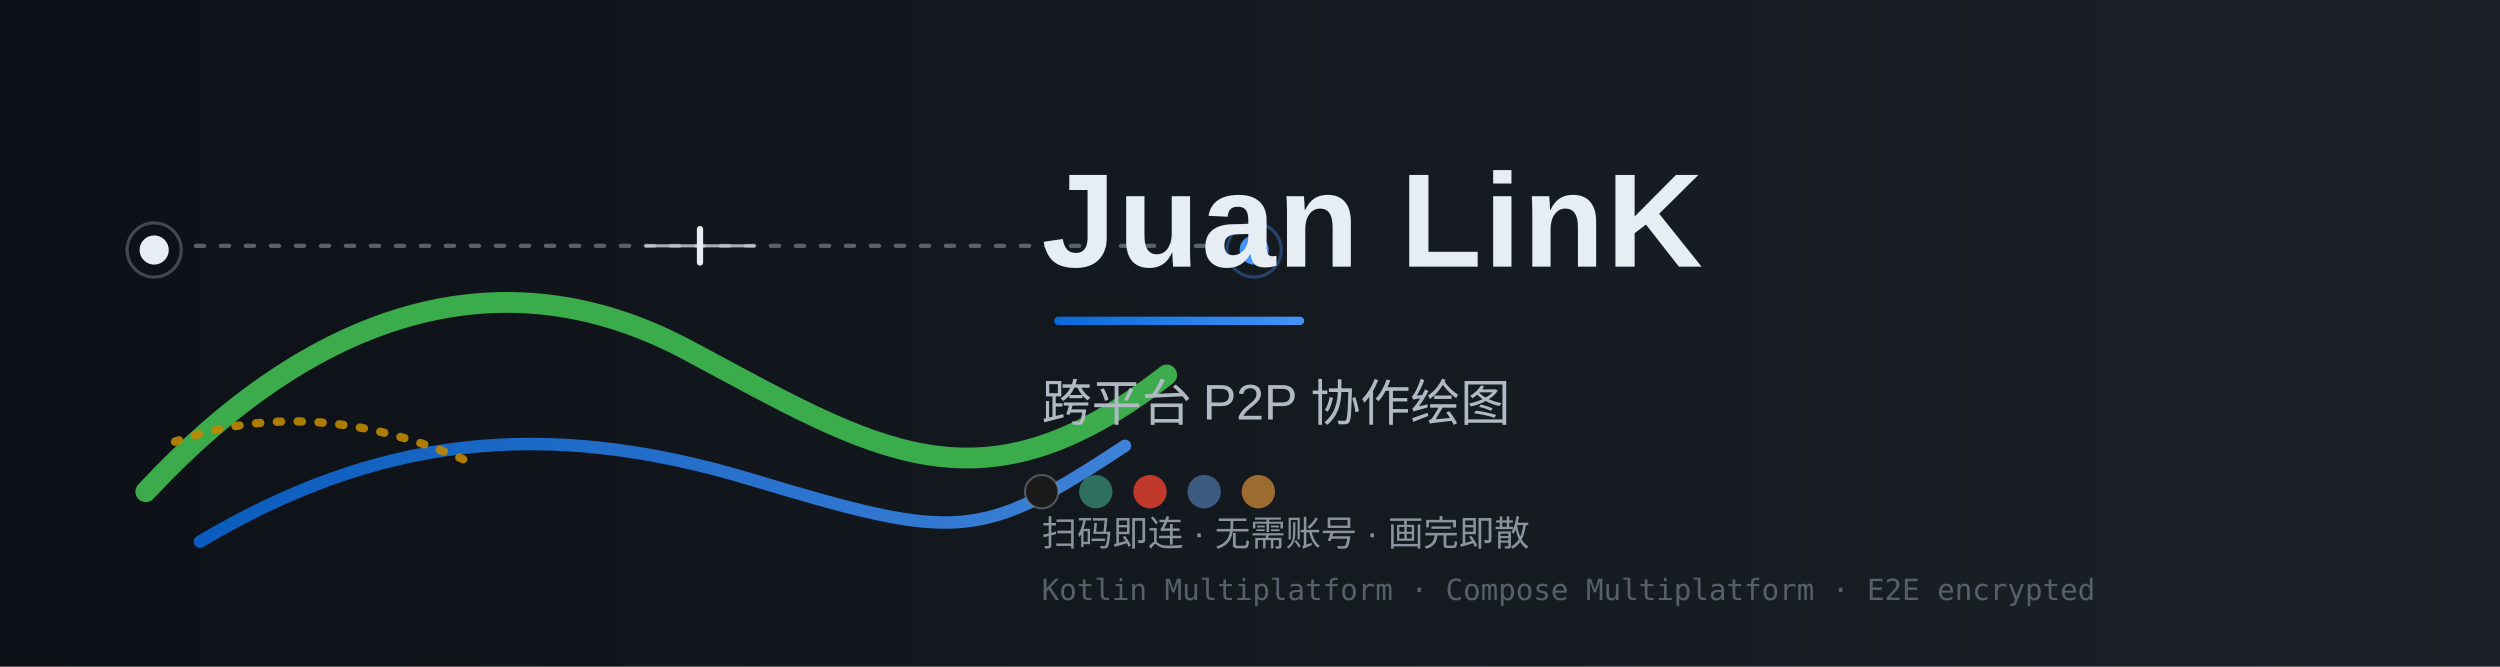
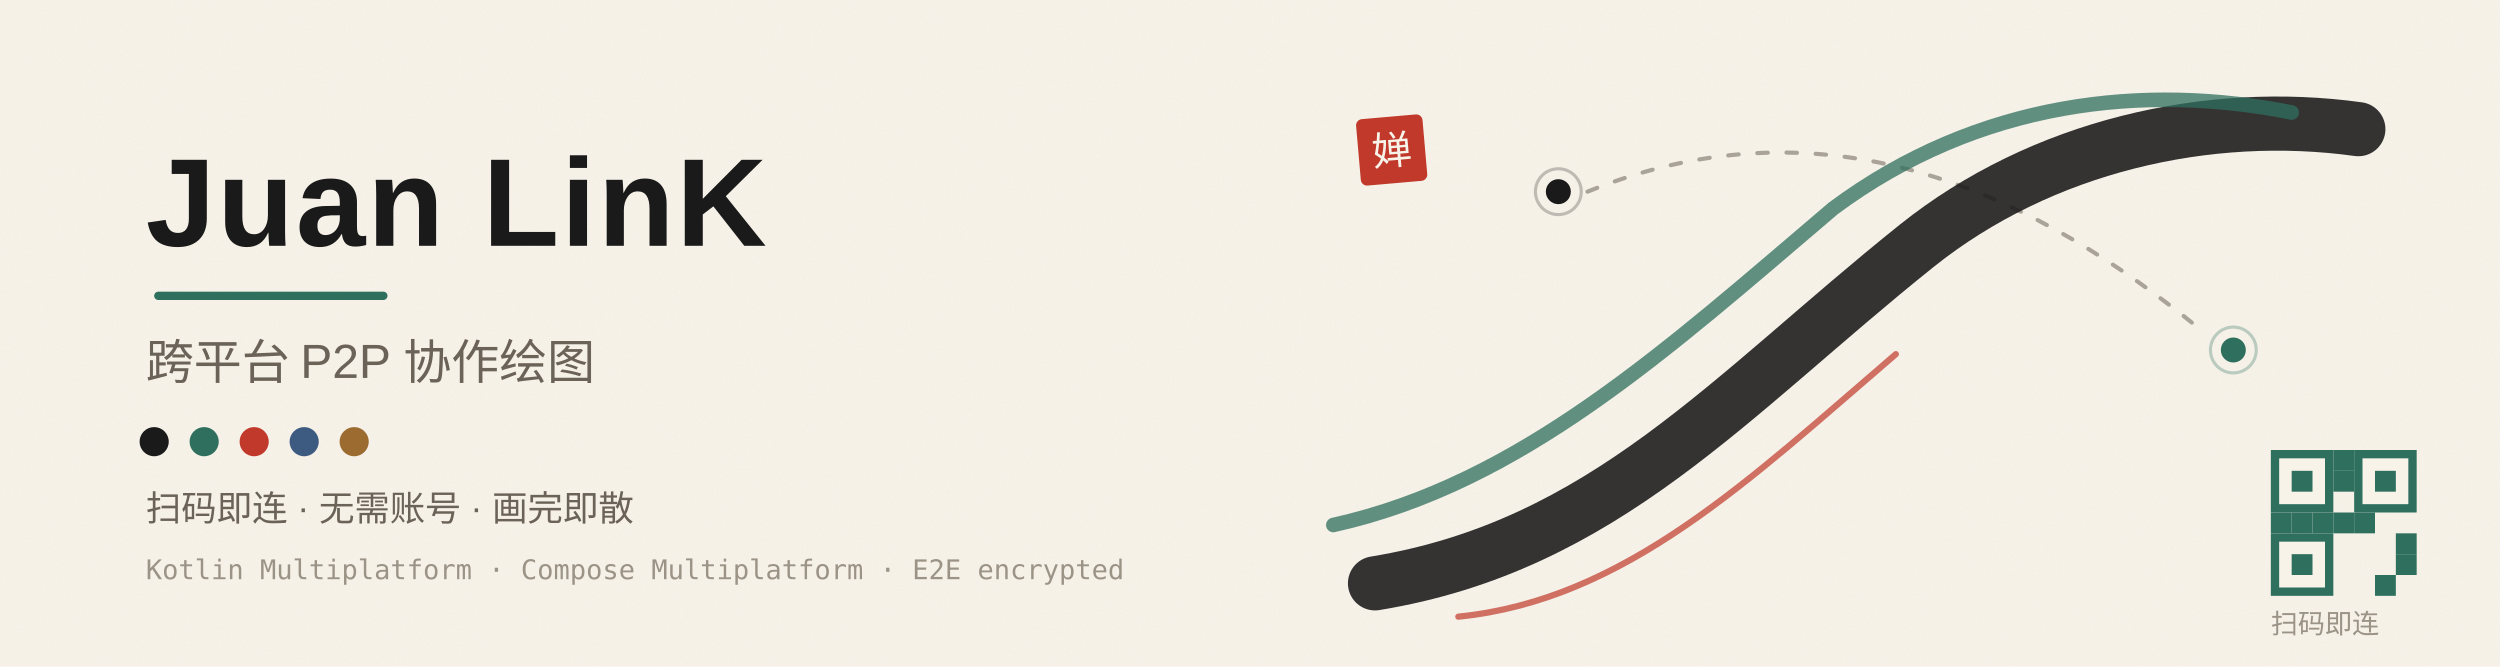
<svg xmlns="http://www.w3.org/2000/svg" viewBox="0 0 1200 320" width="1200" height="320" role="img" aria-label="Juan LinK — 跨平台 P2P 协作绘图">
  <defs>
-     <linearGradient id="bg" x1="0" y1="0" x2="1" y2="0">
-       <stop offset="0" stop-color="#0d1117" />
-       <stop offset="1" stop-color="#1c2129" />
-     </linearGradient>
-     <linearGradient id="strokeBlue" x1="0" y1="0" x2="1" y2="0">
-       <stop offset="0" stop-color="#0969da" />
-       <stop offset="1" stop-color="#4493f8" />
-     </linearGradient>
+     <filter id="grain" x="0" y="0" width="100%" height="100%">
+       <feTurbulence type="fractalNoise" baseFrequency="0.9" numOctaves="2" stitchTiles="stitch" result="n" />
+       <feColorMatrix in="n" type="matrix" values="0 0 0 0 0.55  0 0 0 0 0.50  0 0 0 0 0.42  0 0 0 0.05 0" />
+     </filter>
  </defs>
-   <rect width="1200" height="320" fill="url(#bg)" />
-   <path d="M 70 236 C 150 150 240 120 330 168 S 470 250 560 180" fill="none" stroke="#3fb950" stroke-width="10" stroke-linecap="round" opacity="0.92" />
-   <path d="M 96 260 C 180 210 260 200 360 230 S 470 260 540 214" fill="none" stroke="url(#strokeBlue)" stroke-width="6" stroke-linecap="round" opacity="0.85" />
-   <path d="M 84 212 C 130 196 176 200 226 222" fill="none" stroke="#bf8700" stroke-width="4" stroke-dasharray="2 8" stroke-linecap="round" opacity="0.9" />
-   <circle cx="74" cy="120" r="7" fill="#e6edf3" />
-   <circle cx="74" cy="120" r="13" fill="none" stroke="#e6edf3" stroke-opacity="0.25" stroke-width="1.5" />
-   <circle cx="602" cy="120" r="7" fill="#4493f8" />
-   <circle cx="602" cy="120" r="13" fill="none" stroke="#4493f8" stroke-opacity="0.35" stroke-width="1.5" />
-   <line x1="94" y1="118" x2="578" y2="118" stroke="#8b949e" stroke-width="2" stroke-dasharray="4 8" stroke-linecap="round" opacity="0.6" />
-   <path d="M 336 110 v 16" stroke="#e6edf3" stroke-width="3" stroke-linecap="round" />
-   <path d="M 336 118 l 26 0 M 336 118 l -26 0" stroke="#e6edf3" stroke-width="1.5" stroke-linecap="round" opacity="0.7" />
-   <text x="500" y="128" font-family="-apple-system, 'Segoe UI', 'Helvetica Neue', Arial, 'PingFang SC', 'Microsoft YaHei', sans-serif" font-size="64" font-weight="700" letter-spacing="1" fill="#e6edf3">Juan LinK</text>
-   <rect x="506" y="152" width="120" height="4" rx="2" fill="url(#strokeBlue)" />
-   <text x="500" y="202" font-family="-apple-system, 'Segoe UI', 'Helvetica Neue', Arial, 'PingFang SC', 'Microsoft YaHei', sans-serif" font-size="24" fill="#b1bac4">跨平台 P2P 协作绘图</text>
-   <circle cx="500" cy="236" r="8" fill="#1A1A1A" stroke="#8b949e" stroke-opacity="0.5" stroke-width="1" />
-   <circle cx="526" cy="236" r="8" fill="#2F6F5E" />
-   <circle cx="552" cy="236" r="8" fill="#C0392B" />
-   <circle cx="578" cy="236" r="8" fill="#3D5A80" />
-   <circle cx="604" cy="236" r="8" fill="#9C6B30" />
-   <text x="500" y="262" font-family="-apple-system, 'Segoe UI', 'Helvetica Neue', Arial, 'PingFang SC', 'Microsoft YaHei', sans-serif" font-size="17" fill="#8b949e">扫码即连 · 无需账号 · 画完即散</text>
-   <text x="500" y="288" font-family="ui-monospace, SFMono-Regular, Menlo, Consolas, monospace" font-size="14" fill="#57606a">Kotlin Multiplatform · Compose Multiplatform · E2E encrypted</text>
+   <rect width="1200" height="320" fill="#F7F3E9" />
+   <rect width="1200" height="320" filter="url(#grain)" />
+   <text x="70" y="118" font-family="-apple-system, 'Segoe UI', 'Helvetica Neue', Arial, 'PingFang SC', 'Microsoft YaHei', sans-serif" font-size="60" font-weight="700" letter-spacing="1" fill="#1A1A1A">Juan LinK</text>
+   <rect x="74" y="140" width="112" height="4" rx="2" fill="#2F6F5E" />
+   <text x="70" y="182" font-family="-apple-system, 'Segoe UI', 'Helvetica Neue', Arial, 'PingFang SC', 'Microsoft YaHei', sans-serif" font-size="23" fill="#6B6258">跨平台 P2P 协作绘图</text>
+   <circle cx="74" cy="212" r="7" fill="#1A1A1A" />
+   <circle cx="98" cy="212" r="7" fill="#2F6F5E" />
+   <circle cx="122" cy="212" r="7" fill="#C0392B" />
+   <circle cx="146" cy="212" r="7" fill="#3D5A80" />
+   <circle cx="170" cy="212" r="7" fill="#9C6B30" />
+   <text x="70" y="250" font-family="-apple-system, 'Segoe UI', 'Helvetica Neue', Arial, 'PingFang SC', 'Microsoft YaHei', sans-serif" font-size="17" fill="#6B6258">扫码即连 · 无需账号 · 画完即散</text>
+   <text x="70" y="278" font-family="ui-monospace, SFMono-Regular, Menlo, Consolas, monospace" font-size="13" fill="#9C9387">Kotlin Multiplatform · Compose Multiplatform · E2E encrypted</text>
+   <g transform="rotate(-5 668 72)">
+     <rect x="652" y="56" width="32" height="32" rx="3" fill="#C0392B" />
+     <text x="668" y="79" text-anchor="middle" font-family="'Songti SC', 'SimSun', serif" font-size="19" fill="#F7F3E9">婵</text>
+   </g>
+   <circle cx="748" cy="92" r="6" fill="#1A1A1A" />
+   <circle cx="748" cy="92" r="11" fill="none" stroke="#1A1A1A" stroke-opacity="0.25" stroke-width="1.5" />
+   <circle cx="1072" cy="168" r="6" fill="#2F6F5E" />
+   <circle cx="1072" cy="168" r="11" fill="none" stroke="#2F6F5E" stroke-opacity="0.3" stroke-width="1.5" />
+   <path d="M 762 92 C 880 44 980 96 1056 158" fill="none" stroke="#6B6258" stroke-width="2" stroke-dasharray="5 9" stroke-linecap="round" opacity="0.55" />
+   <path d="M 660 280 C 770 262 830 190 920 118 C 980 70 1060 52 1132 62" fill="none" stroke="#1A1A1A" stroke-width="26" stroke-linecap="round" opacity="0.88" />
+   <path d="M 640 252 C 730 232 800 168 880 100 C 950 48 1030 40 1100 54" fill="none" stroke="#2F6F5E" stroke-width="7" stroke-linecap="round" opacity="0.75" />
+   <path d="M 700 296 C 780 288 840 230 910 170" fill="none" stroke="#C0392B" stroke-width="3" stroke-linecap="round" opacity="0.7" />
+   <g fill="#2F6F5E">
+     <rect x="1090" y="216" width="30" height="30" />
+     <rect x="1094" y="220" width="22" height="22" fill="#F7F3E9" />
+     <rect x="1100" y="226" width="10" height="10" />
+     <rect x="1130" y="216" width="30" height="30" />
+     <rect x="1134" y="220" width="22" height="22" fill="#F7F3E9" />
+     <rect x="1140" y="226" width="10" height="10" />
+     <rect x="1090" y="256" width="30" height="30" />
+     <rect x="1094" y="260" width="22" height="22" fill="#F7F3E9" />
+     <rect x="1100" y="266" width="10" height="10" />
+     <rect x="1120" y="216" width="10" height="10" />
+     <rect x="1120" y="226" width="10" height="10" />
+     <rect x="1090" y="246" width="10" height="10" />
+     <rect x="1100" y="246" width="10" height="10" />
+     <rect x="1110" y="246" width="10" height="10" />
+     <rect x="1120" y="246" width="10" height="10" />
+     <rect x="1130" y="246" width="10" height="10" />
+     <rect x="1150" y="256" width="10" height="10" />
+     <rect x="1150" y="266" width="10" height="10" />
+     <rect x="1140" y="276" width="10" height="10" />
+   </g>
+   <text x="1090" y="304" font-family="-apple-system, 'Segoe UI', 'Helvetica Neue', Arial, 'PingFang SC', 'Microsoft YaHei', sans-serif" font-size="13" fill="#9C9387">扫码即连</text>
</svg>
